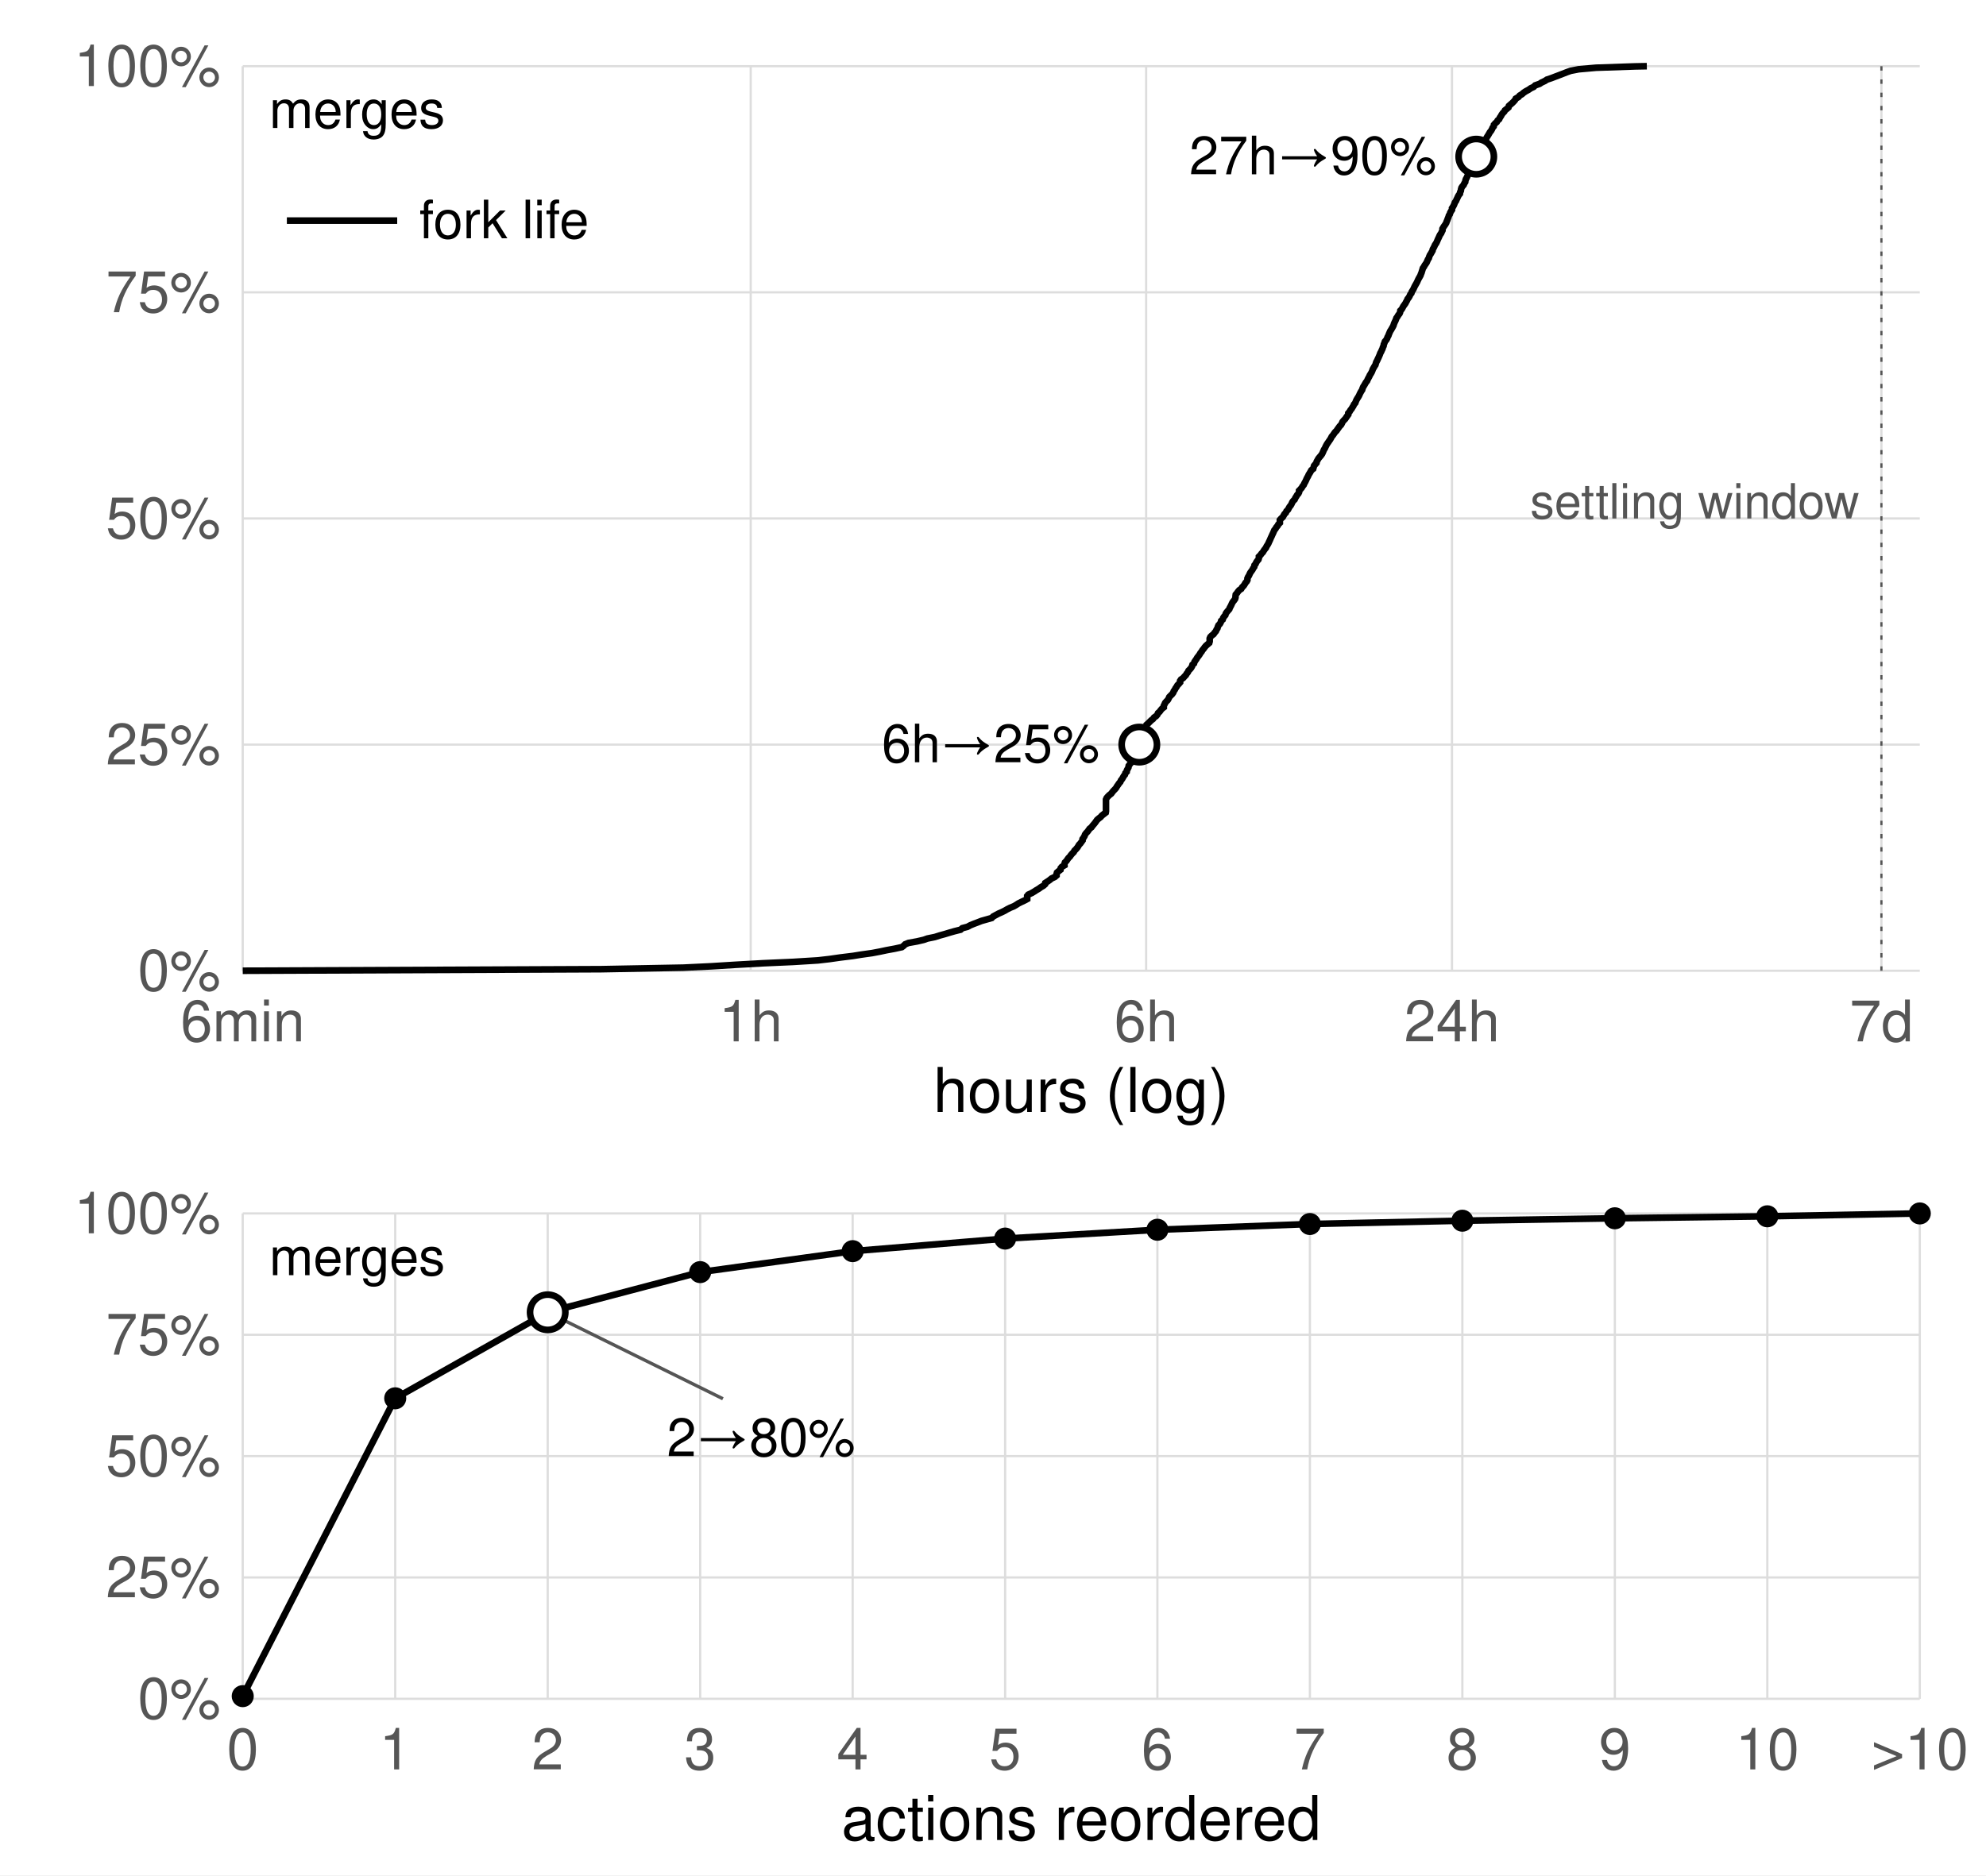
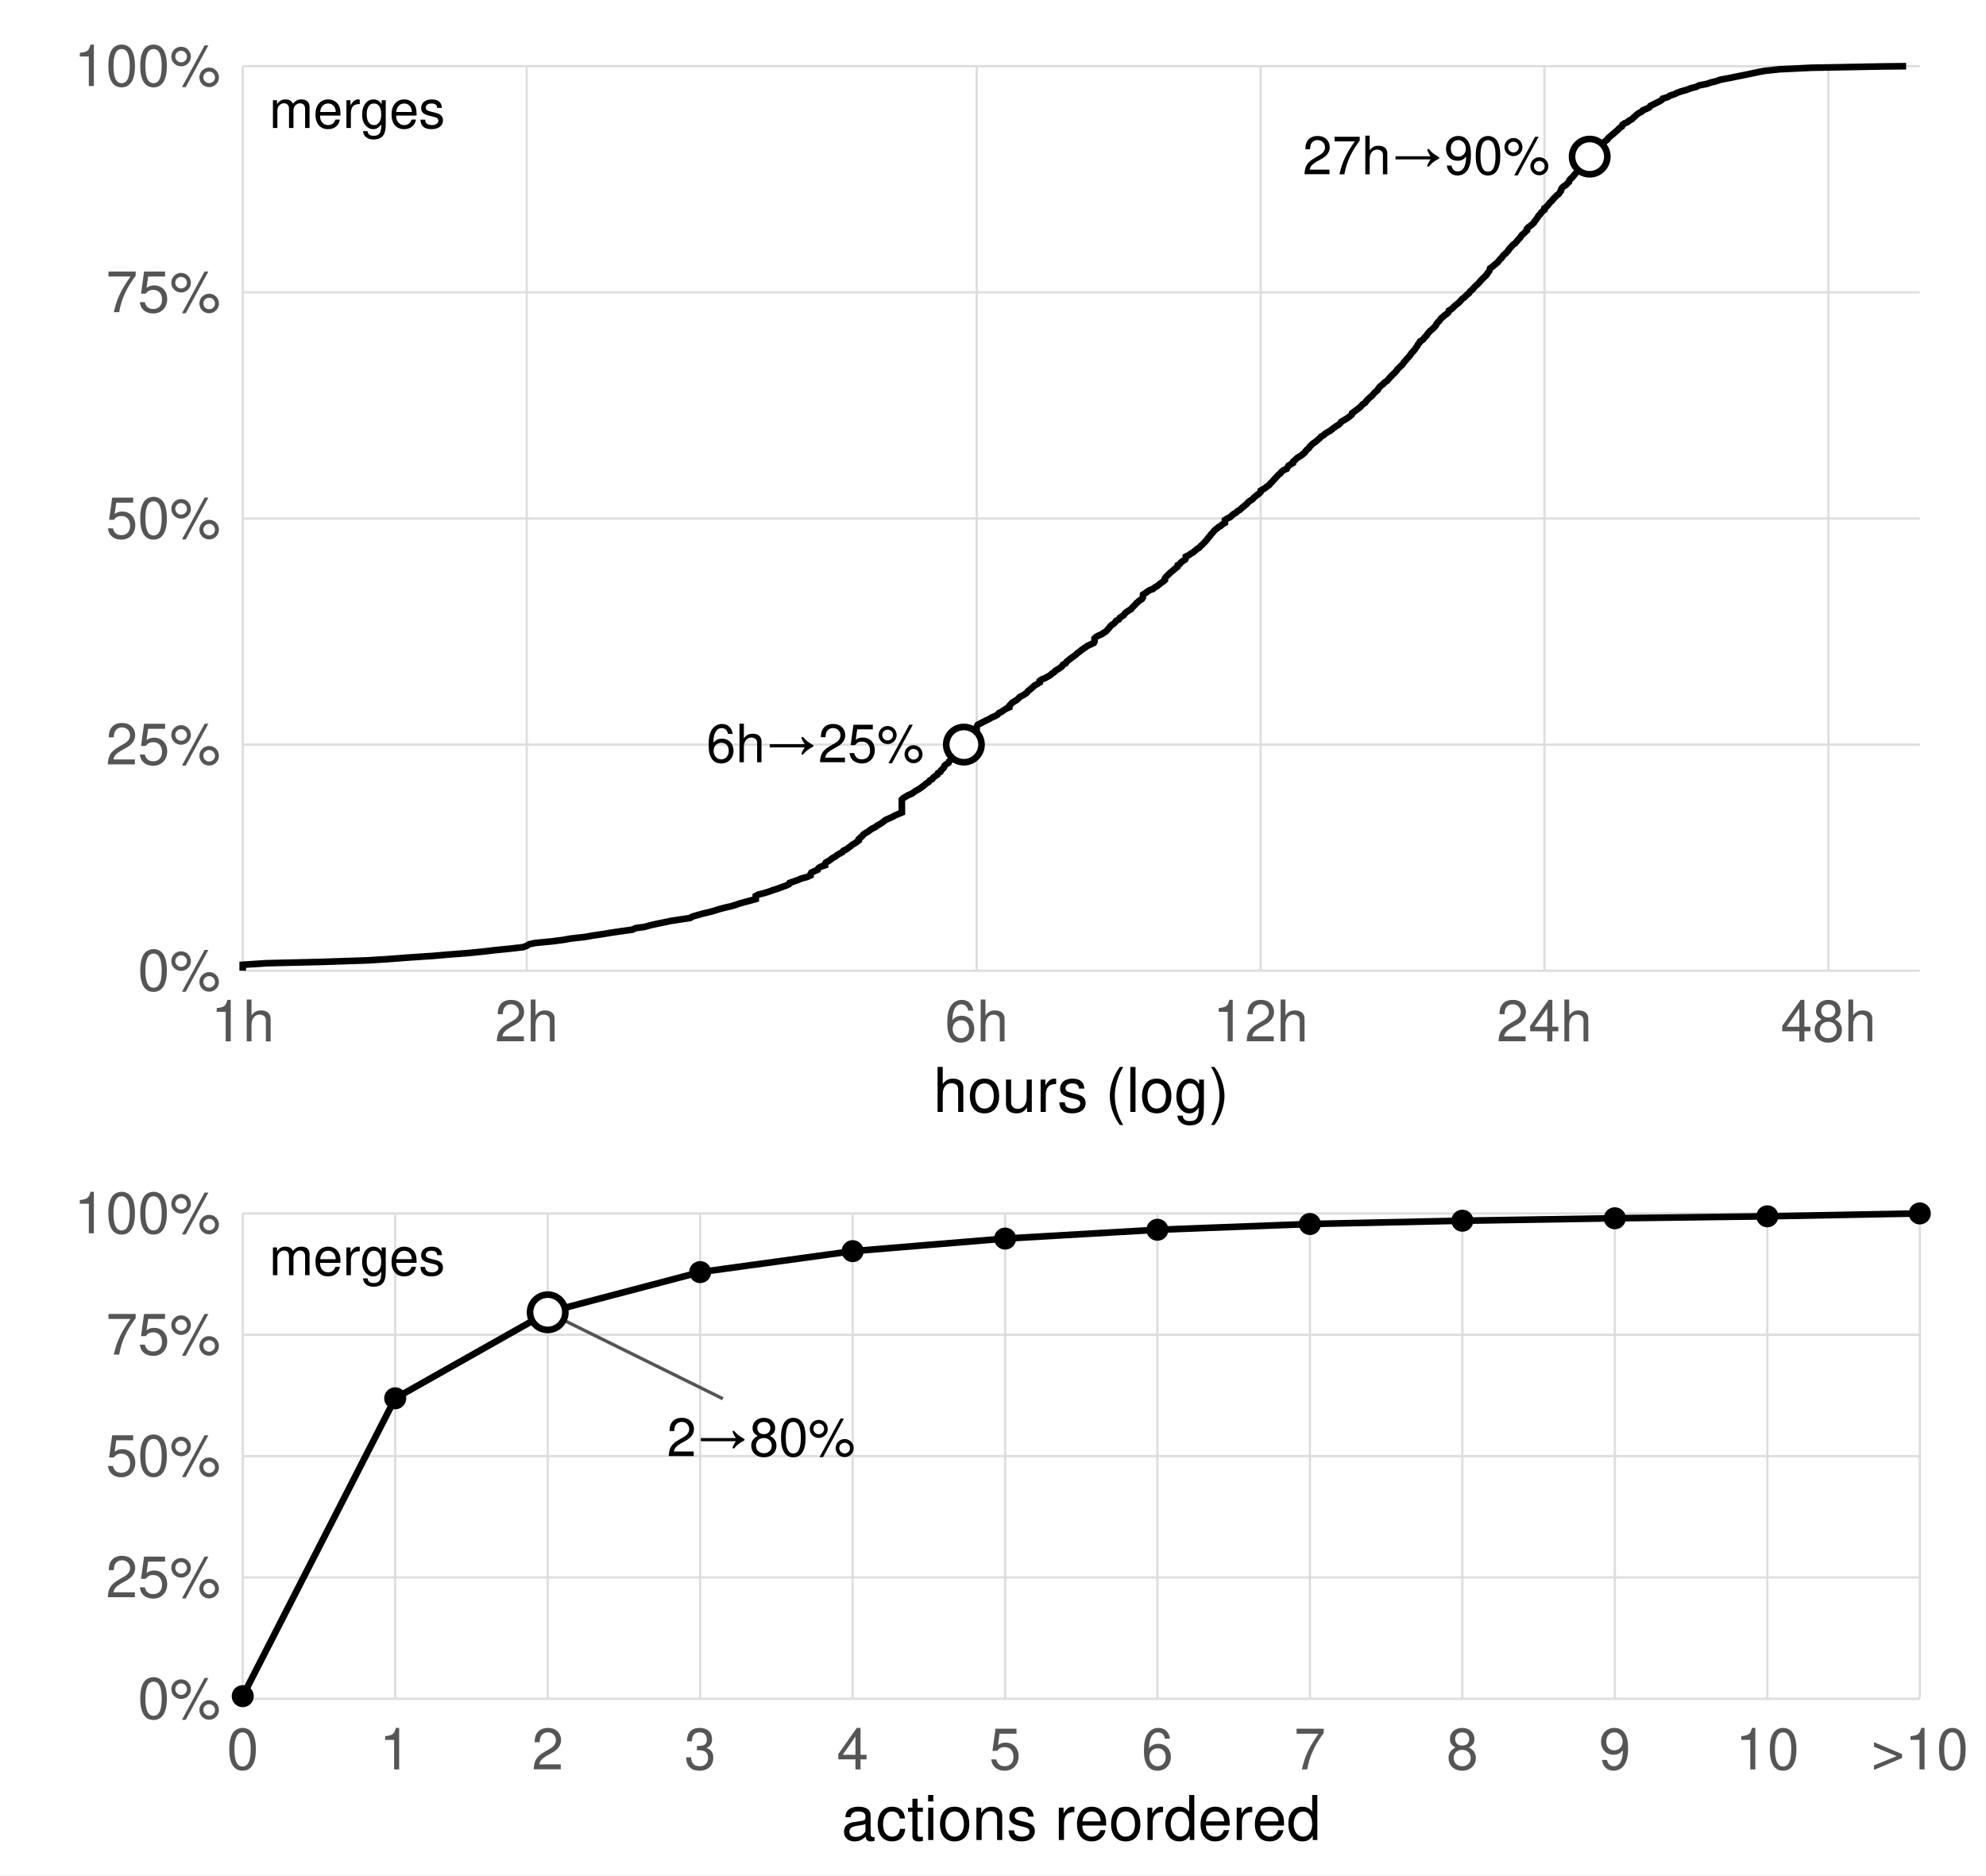
<svg xmlns="http://www.w3.org/2000/svg" width="900" height="850" viewBox="0 0 900 850">
  <rect width="900" height="850" fill="#ffffff" />
  <line x1="110" x2="870" y1="440.0" y2="440.0" stroke="#dddddd" />
  <text x="100.0" y="449.0" font-family="Helvetica, Arial, sans-serif" font-size="26" text-anchor="end" fill="#555555">0%</text>
  <line x1="110" x2="870" y1="337.5" y2="337.5" stroke="#dddddd" />
  <text x="100.0" y="346.5" font-family="Helvetica, Arial, sans-serif" font-size="26" text-anchor="end" fill="#555555">25%</text>
  <line x1="110" x2="870" y1="235.0" y2="235.0" stroke="#dddddd" />
  <text x="100.0" y="244.0" font-family="Helvetica, Arial, sans-serif" font-size="26" text-anchor="end" fill="#555555">50%</text>
  <line x1="110" x2="870" y1="132.5" y2="132.5" stroke="#dddddd" />
  <text x="100.0" y="141.5" font-family="Helvetica, Arial, sans-serif" font-size="26" text-anchor="end" fill="#555555">75%</text>
  <line x1="110" x2="870" y1="30.0" y2="30.0" stroke="#dddddd" />
  <text x="100.0" y="39.0" font-family="Helvetica, Arial, sans-serif" font-size="26" text-anchor="end" fill="#555555">100%</text>
  <line y1="30" y2="440" x1="110.0" x2="110.0" stroke="#dddddd" />
-   <text x="110.0" y="472.0" font-family="Helvetica, Arial, sans-serif" font-size="26" text-anchor="middle" fill="#555555">6min</text>
-   <line y1="30" y2="440" x1="340.2" x2="340.2" stroke="#dddddd" />
-   <text x="340.2" y="472.0" font-family="Helvetica, Arial, sans-serif" font-size="26" text-anchor="middle" fill="#555555">1h</text>
-   <line y1="30" y2="440" x1="519.4" x2="519.4" stroke="#dddddd" />
-   <text x="519.4" y="472.0" font-family="Helvetica, Arial, sans-serif" font-size="26" text-anchor="middle" fill="#555555">6h</text>
-   <line y1="30" y2="440" x1="658.0" x2="658.0" stroke="#dddddd" />
-   <text x="658.0" y="472.0" font-family="Helvetica, Arial, sans-serif" font-size="26" text-anchor="middle" fill="#555555">24h</text>
-   <line y1="30" y2="440" x1="852.6" x2="852.6" stroke="#dddddd" />
-   <text x="852.6" y="472.0" font-family="Helvetica, Arial, sans-serif" font-size="26" text-anchor="middle" fill="#555555">7d</text>
+   <text x="110.0" y="472.0" font-family="Helvetica, Arial, sans-serif" font-size="26" text-anchor="middle" fill="#555555">1h</text>
+   <line y1="30" y2="440" x1="238.7" x2="238.7" stroke="#dddddd" />
+   <text x="238.7" y="472.0" font-family="Helvetica, Arial, sans-serif" font-size="26" text-anchor="middle" fill="#555555">2h</text>
+   <line y1="30" y2="440" x1="442.6" x2="442.6" stroke="#dddddd" />
+   <text x="442.6" y="472.0" font-family="Helvetica, Arial, sans-serif" font-size="26" text-anchor="middle" fill="#555555">6h</text>
+   <line y1="30" y2="440" x1="571.3" x2="571.3" stroke="#dddddd" />
+   <text x="571.3" y="472.0" font-family="Helvetica, Arial, sans-serif" font-size="26" text-anchor="middle" fill="#555555">12h</text>
+   <line y1="30" y2="440" x1="699.9" x2="699.9" stroke="#dddddd" />
+   <text x="699.9" y="472.0" font-family="Helvetica, Arial, sans-serif" font-size="26" text-anchor="middle" fill="#555555">24h</text>
+   <line y1="30" y2="440" x1="828.6" x2="828.6" stroke="#dddddd" />
+   <text x="828.6" y="472.0" font-family="Helvetica, Arial, sans-serif" font-size="26" text-anchor="middle" fill="#555555">48h</text>
  <text x="490.0" y="504.0" font-family="Helvetica, Arial, sans-serif" font-size="28" text-anchor="middle" fill="#000000">hours (log)</text>
  <text x="122.0" y="58.0" font-family="Helvetica, Arial, sans-serif" font-size="24" text-anchor="start" fill="#000000">merges</text>
-   <line y1="30" y2="440" x1="852.6" x2="852.6" stroke="#555555" stroke-dasharray="2 4" />
-   <text x="842.6" y="235.0" font-family="Helvetica, Arial, sans-serif" font-size="22" text-anchor="end" fill="#555555">settling window</text>
-   <polyline fill="none" stroke="#000000" stroke-width="3" points="110.0,440.0 272.4,439.3 309.7,438.6 322.1,438.0 333.4,437.3 345.9,436.6 359.4,436.0 370.7,435.3 375.9,434.7 380.8,434.0 386.5,433.3 390.2,432.7 395.2,432.0 398.9,431.3 401.7,430.7 405.5,430.0 408.7,429.3 409.5,428.7 410.2,428.0 411.7,427.4 415.6,426.7 418.6,426.0 420.3,425.4 423.7,424.7 425.9,424.0 428.1,423.4 430.4,422.7 432.5,422.1 435.3,421.4 436.1,420.7 438.4,420.1 439.7,419.4 441.4,418.7 443.0,418.1 444.8,417.4 447.3,416.7 449.4,416.1 450.1,415.4 451.2,414.8 452.5,414.1 454.1,413.4 455.3,412.8 456.5,412.1 457.9,411.4 459.4,410.8 460.6,410.1 461.5,409.5 462.9,408.8 464.4,408.1 465.5,407.5 465.5,406.8 465.5,406.1 466.0,405.5 467.5,404.8 468.7,404.1 469.6,403.5 470.8,402.8 471.6,402.2 472.8,401.5 473.6,400.8 473.7,400.2 474.8,399.5 475.8,398.8 476.5,398.2 478.0,397.5 478.8,396.8 478.8,396.2 479.0,395.5 479.7,394.9 480.6,394.2 480.7,393.5 481.2,392.9 482.4,392.2 482.4,391.5 482.6,390.9 483.3,390.2 483.7,389.6 484.2,388.9 484.9,388.2 485.3,387.6 485.9,386.9 486.6,386.2 486.9,385.6 487.6,384.9 488.2,384.2 488.6,383.6 489.0,382.9 489.6,382.3 490.1,381.6 490.6,380.9 490.6,380.3 491.1,379.6 491.5,378.9 491.7,378.3 492.2,377.6 492.8,377.0 493.3,376.3 493.8,375.6 494.6,375.0 495.1,374.3 495.7,373.6 496.2,373.0 496.7,372.3 497.2,371.6 497.9,371.0 498.8,370.3 499.3,369.7 500.2,369.0 501.1,368.3 501.2,367.7 501.2,367.0 501.2,366.3 501.2,365.7 501.2,365.0 501.2,364.4 501.2,363.7 501.2,363.0 501.2,362.4 501.5,361.7 502.1,361.0 502.7,360.4 503.6,359.7 504.1,359.0 504.6,358.4 505.3,357.7 505.8,357.1 506.2,356.4 506.7,355.7 507.1,355.1 507.7,354.4 508.0,353.7 508.5,353.1 508.9,352.4 509.3,351.7 509.8,351.1 510.0,350.4 510.6,349.8 510.7,349.1 511.1,348.4 511.4,347.8 511.5,347.1 512.0,346.4 512.5,345.8 512.6,345.1 513.0,344.5 513.3,343.8 513.7,343.1 513.9,342.5 514.4,341.8 514.6,341.1 515.1,340.5 515.2,339.8 515.5,339.1 515.7,338.5 516.0,337.8 516.5,337.2 517.0,336.5 517.0,335.8 517.2,335.2 517.8,334.5 518.1,333.8 518.5,333.2 518.8,332.5 519.2,331.9 519.4,331.2 519.4,330.5 519.4,329.9 519.5,329.2 519.6,328.5 520.3,327.9 521.0,327.2 521.7,326.5 522.5,325.9 523.0,325.2 523.9,324.6 524.5,323.9 524.8,323.2 525.5,322.6 526.0,321.9 526.6,321.2 527.4,320.6 527.4,319.9 527.7,319.3 528.0,318.6 528.6,317.9 529.2,317.3 529.6,316.6 529.9,315.9 530.5,315.3 531.2,314.6 531.7,313.9 531.9,313.3 532.4,312.6 532.7,312.0 533.2,311.3 533.6,310.6 534.2,310.0 534.8,309.3 534.8,308.6 535.2,308.0 536.2,307.3 536.8,306.6 537.4,306.0 537.8,305.3 538.3,304.7 538.6,304.0 539.3,303.3 539.8,302.7 540.2,302.0 540.4,301.3 541.1,300.7 541.3,300.0 541.7,299.4 542.2,298.7 542.6,298.0 543.1,297.4 543.6,296.7 544.0,296.0 544.5,295.4 544.9,294.7 545.5,294.0 545.9,293.4 546.5,292.7 547.2,292.1 548.0,291.4 548.2,290.7 548.2,290.1 548.2,289.4 548.5,288.7 549.1,288.1 550.0,287.4 550.4,286.8 551.0,286.1 551.3,285.4 551.7,284.8 551.9,284.1 552.2,283.4 552.8,282.8 553.2,282.1 553.4,281.4 554.1,280.8 554.3,280.1 554.7,279.5 555.3,278.8 555.5,278.1 555.9,277.5 556.5,276.8 557.1,276.1 557.3,275.5 557.7,274.8 558.0,274.2 558.3,273.5 558.7,272.8 559.2,272.2 559.7,271.5 559.9,270.8 559.9,270.2 560.0,269.5 560.6,268.8 561.0,268.2 561.6,267.5 562.5,266.9 562.9,266.2 563.6,265.5 564.0,264.9 564.4,264.2 565.0,263.5 565.3,262.9 565.3,262.2 565.6,261.5 566.0,260.9 566.3,260.2 566.6,259.6 567.1,258.9 567.6,258.2 567.9,257.6 568.4,256.9 568.5,256.2 569.0,255.6 569.3,254.9 569.7,254.3 570.3,253.6 570.5,252.9 570.5,252.3 571.2,251.6 571.7,250.9 572.3,250.3 572.7,249.6 573.2,248.9 573.7,248.3 574.0,247.6 574.4,247.0 574.8,246.3 575.1,245.6 575.4,245.0 575.7,244.3 576.0,243.6 576.3,243.0 576.6,242.3 576.9,241.7 577.2,241.0 577.5,240.3 578.0,239.7 578.4,239.0 579.0,238.3 579.3,237.7 580.0,237.0 580.0,236.3 580.0,235.7 580.6,235.0 581.3,234.4 581.7,233.7 582.1,233.0 582.7,232.4 583.0,231.7 583.7,231.0 584.0,230.4 584.4,229.7 584.9,229.1 585.3,228.4 585.6,227.7 586.0,227.1 586.7,226.4 587.0,225.7 587.4,225.1 587.8,224.4 588.4,223.7 588.7,223.1 588.7,222.4 589.3,221.8 589.9,221.1 590.3,220.4 590.8,219.8 591.1,219.1 591.5,218.4 591.8,217.8 592.1,217.1 592.4,216.5 592.8,215.8 593.1,215.1 593.5,214.5 593.9,213.8 594.3,213.1 595.1,212.5 595.3,211.8 595.5,211.1 596.0,210.5 596.6,209.8 596.7,209.2 597.1,208.5 597.5,207.8 598.0,207.2 598.6,206.5 599.1,205.8 599.4,205.2 599.7,204.5 600.0,203.8 600.4,203.2 600.7,202.5 601.0,201.9 601.4,201.2 601.9,200.5 602.3,199.9 602.8,199.2 603.2,198.5 603.5,197.9 604.1,197.2 604.5,196.6 605.0,195.9 605.7,195.2 606.1,194.6 606.6,193.9 607.1,193.2 607.7,192.6 608.1,191.9 608.4,191.2 608.9,190.6 609.6,189.9 610.0,189.3 610.5,188.6 611.0,187.9 611.0,187.3 611.6,186.6 612.0,185.9 612.5,185.3 612.9,184.6 613.3,184.0 613.6,183.3 614.2,182.6 614.4,182.0 614.7,181.3 615.1,180.6 615.5,180.0 615.9,179.3 616.2,178.6 616.5,178.0 616.9,177.3 617.3,176.7 617.5,176.0 617.8,175.3 618.2,174.7 618.6,174.0 619.0,173.3 619.5,172.7 619.8,172.0 620.1,171.4 620.5,170.7 620.8,170.0 621.2,169.4 621.6,168.7 621.9,168.0 622.1,167.4 622.5,166.7 622.9,166.0 623.3,165.4 623.5,164.7 623.7,164.1 624.1,163.4 624.4,162.7 624.7,162.1 625.0,161.4 625.3,160.7 625.5,160.1 625.9,159.4 626.2,158.7 626.5,158.1 626.7,157.4 627.0,156.8 627.1,156.1 627.4,155.4 627.6,154.8 628.2,154.1 628.6,153.4 628.8,152.8 629.2,152.1 629.4,151.5 629.7,150.8 630.0,150.1 630.4,149.5 630.8,148.8 631.2,148.1 631.5,147.5 631.7,146.8 632.0,146.1 632.3,145.5 632.6,144.8 632.8,144.2 633.3,143.5 633.7,142.8 634.2,142.2 634.5,141.5 634.6,140.8 635.2,140.2 635.6,139.5 635.9,138.9 636.4,138.2 636.9,137.5 637.2,136.9 637.6,136.2 637.9,135.5 638.4,134.9 638.8,134.2 639.1,133.5 639.6,132.9 639.8,132.2 640.2,131.6 640.6,130.9 640.9,130.2 641.2,129.6 641.6,128.9 642.0,128.2 642.3,127.6 642.6,126.9 642.9,126.3 643.3,125.6 643.7,124.9 643.9,124.3 644.2,123.6 644.4,122.9 644.6,122.3 644.8,121.6 645.3,120.9 645.6,120.3 646.1,119.6 646.5,119.0 646.8,118.3 647.1,117.6 647.5,117.0 647.7,116.3 648.0,115.6 648.4,115.0 648.8,114.3 649.2,113.6 649.3,113.0 649.7,112.3 650.0,111.7 650.3,111.0 650.8,110.3 651.1,109.7 651.4,109.0 651.7,108.3 652.0,107.7 652.3,107.0 652.6,106.4 653.1,105.7 653.4,105.0 653.7,104.4 653.7,103.7 654.1,103.0 654.5,102.4 655.0,101.7 655.4,101.0 655.6,100.4 655.9,99.7 656.1,99.1 656.4,98.4 656.6,97.7 657.0,97.1 657.2,96.4 657.6,95.7 658.0,95.1 658.0,94.4 658.4,93.8 658.8,93.1 659.1,92.4 659.3,91.8 659.8,91.1 660.1,90.4 660.4,89.8 660.7,89.1 661.1,88.4 661.6,87.8 661.7,87.1 662.0,86.5 662.1,85.8 662.3,85.1 662.7,84.5 663.3,83.8 663.6,83.1 664.0,82.5 664.1,81.8 664.3,81.2 664.7,80.5 665.0,79.8 665.3,79.2 665.7,78.5 666.0,77.8 666.1,77.2 666.6,76.5 666.9,75.8 667.2,75.2 667.6,74.5 667.9,73.9 668.1,73.2 668.3,72.5 668.5,71.9 669.0,71.2 669.2,70.5 669.7,69.9 669.8,69.2 670.2,68.6 670.6,67.9 671.1,67.2 671.5,66.6 671.9,65.9 672.0,65.2 672.4,64.6 672.9,63.9 673.4,63.2 673.6,62.6 674.0,61.9 674.4,61.3 674.8,60.6 675.2,59.9 675.7,59.3 676.1,58.6 676.4,57.9 676.9,57.3 677.0,56.6 677.6,55.9 678.3,55.3 678.7,54.6 679.4,54.0 679.7,53.3 680.2,52.6 680.5,52.0 681.0,51.3 681.7,50.6 682.0,50.0 682.9,49.3 683.6,48.7 683.8,48.0 684.6,47.3 685.3,46.7 686.0,46.0 686.6,45.3 686.9,44.7 688.1,44.0 688.7,43.3 689.7,42.7 690.5,42.0 691.4,41.4 692.7,40.7 693.7,40.0 695.0,39.4 695.7,38.7 697.7,38.0 698.6,37.4 700.1,36.7 701.0,36.1 703.1,35.4 704.9,34.7 706.5,34.1 708.3,33.4 710.1,32.7 711.8,32.1 715.4,31.4 723.3,30.7 741.0,30.1 746.3,30.0" />
-   <line x1="130" x2="180" y1="100" y2="100" stroke="#000000" stroke-width="3" />
-   <text x="190.0" y="108.0" font-family="Helvetica, Arial, sans-serif" font-size="24" text-anchor="start" fill="#000000">fork life</text>
-   <circle cx="516.3" cy="337.5" r="8" fill="#ffffff" stroke="#000000" stroke-width="3" />
-   <text x="498.3" y="345.5" font-family="Helvetica, Arial, sans-serif" font-size="24" text-anchor="end" fill="#000000">6h→25%</text>
-   <circle cx="669.0" cy="71.0" r="8" fill="#ffffff" stroke="#000000" stroke-width="3" />
-   <text x="651.0" y="79.0" font-family="Helvetica, Arial, sans-serif" font-size="24" text-anchor="end" fill="#000000">27h→90%</text>
+   <polyline fill="none" stroke="#000000" stroke-width="3" points="110.0,440.0 110.0,439.3 110.0,438.6 110.0,438.0 110.0,437.3 120.5,436.6 145.6,436.0 166.6,435.3 176.2,434.7 185.3,434.0 195.9,433.3 202.8,432.7 212.0,432.0 219.0,431.3 224.1,430.7 231.1,430.0 237.1,429.3 238.7,428.7 239.8,428.0 242.6,427.4 250.0,426.7 255.4,426.0 258.7,425.4 265.0,424.7 269.0,424.0 273.1,423.4 277.3,422.7 281.4,422.1 286.5,421.4 288.0,420.7 292.2,420.1 294.7,419.4 297.8,418.7 300.8,418.1 304.1,417.4 308.7,416.7 312.7,416.1 313.9,415.4 316.0,414.8 318.5,414.1 321.5,413.4 323.7,412.8 325.9,412.1 328.5,411.4 331.2,410.8 333.5,410.1 335.2,409.5 337.8,408.8 340.4,408.1 342.5,407.5 342.5,406.8 342.5,406.1 343.6,405.5 346.3,404.8 348.6,404.1 350.2,403.5 352.4,402.8 354.0,402.2 356.0,401.5 357.5,400.8 357.8,400.2 359.8,399.5 361.8,398.8 363.1,398.2 365.8,397.5 367.3,396.8 367.3,396.2 367.7,395.5 369.0,394.9 370.6,394.2 370.9,393.5 371.8,392.9 373.9,392.2 373.9,391.5 374.3,390.9 375.6,390.2 376.4,389.6 377.3,388.9 378.6,388.2 379.3,387.6 380.5,386.9 381.8,386.2 382.2,385.6 383.7,384.9 384.6,384.2 385.4,383.6 386.2,382.9 387.3,382.3 388.3,381.6 389.2,380.9 389.2,380.3 390.0,379.6 390.8,378.9 391.2,378.3 392.2,377.6 393.3,377.0 394.2,376.3 395.2,375.6 396.5,375.0 397.4,374.3 398.6,373.6 399.6,373.0 400.5,372.3 401.4,371.6 402.8,371.0 404.4,370.3 405.4,369.7 407.0,369.0 408.7,368.3 408.7,367.7 408.7,367.0 408.7,366.3 408.7,365.7 408.7,365.0 408.7,364.4 408.7,363.7 408.7,363.0 408.7,362.4 409.4,361.7 410.6,361.0 411.6,360.4 413.3,359.7 414.2,359.0 415.1,358.4 416.4,357.7 417.3,357.1 418.2,356.4 419.1,355.7 419.8,355.1 420.9,354.4 421.4,353.7 422.5,353.1 423.0,352.4 423.9,351.7 424.8,351.1 425.1,350.4 426.2,349.8 426.5,349.1 427.3,348.4 427.8,347.8 428.0,347.1 428.8,346.4 429.8,345.8 430.1,345.1 430.8,344.5 431.3,343.8 432.0,343.1 432.3,342.5 433.3,341.8 433.7,341.1 434.7,340.5 434.9,339.8 435.4,339.1 435.8,338.5 436.3,337.8 437.2,337.2 438.1,336.5 438.1,335.8 438.5,335.2 439.6,334.5 440.3,333.8 440.9,333.2 441.4,332.5 442.2,331.9 442.6,331.2 442.6,330.5 442.6,329.9 442.7,329.2 443.1,328.5 444.3,327.9 445.6,327.2 447.0,326.5 448.3,325.9 449.4,325.2 450.9,324.6 452.1,323.9 452.7,323.2 453.9,322.6 454.9,321.9 456.0,321.2 457.4,320.6 457.4,319.9 458.0,319.3 458.6,318.6 459.7,317.9 460.7,317.3 461.5,316.6 462.1,315.9 463.3,315.3 464.5,314.6 465.4,313.9 465.8,313.3 466.7,312.6 467.4,312.0 468.2,311.3 469.0,310.6 470.1,310.0 471.2,309.3 471.2,308.6 472.0,308.0 473.7,307.3 475.0,306.6 476.0,306.0 476.7,305.3 477.7,304.7 478.3,304.0 479.5,303.3 480.4,302.7 481.3,302.0 481.7,301.3 482.9,300.7 483.3,300.0 484.0,299.4 484.9,298.7 485.8,298.0 486.7,297.4 487.6,296.7 488.3,296.0 489.2,295.4 490.0,294.7 491.0,294.0 491.9,293.4 492.9,292.7 494.2,292.1 495.7,291.4 496.0,290.7 496.0,290.1 496.0,289.4 496.7,288.7 497.8,288.1 499.4,287.4 500.2,286.8 501.3,286.1 501.9,285.4 502.5,284.8 503.0,284.1 503.6,283.4 504.6,282.8 505.3,282.1 505.8,281.4 507.0,280.8 507.4,280.1 508.2,279.5 509.3,278.8 509.7,278.1 510.4,277.5 511.4,276.8 512.6,276.1 513.0,275.5 513.7,274.8 514.3,274.2 514.9,273.5 515.7,272.8 516.4,272.2 517.5,271.5 517.9,270.8 517.9,270.2 518.0,269.5 519.1,268.8 519.9,268.2 521.0,267.5 522.6,266.9 523.4,266.2 524.6,265.5 525.3,264.9 526.2,264.2 527.2,263.5 527.9,262.9 527.9,262.2 528.4,261.5 529.0,260.9 529.7,260.2 530.3,259.6 531.2,258.9 532.0,258.2 532.7,257.6 533.6,256.9 533.7,256.2 534.7,255.6 535.2,254.9 536.0,254.3 537.1,253.6 537.4,252.9 537.4,252.3 538.8,251.6 539.7,250.9 540.8,250.3 541.6,249.6 542.4,248.9 543.4,248.3 544.0,247.6 544.7,247.0 545.4,246.3 546.1,245.6 546.6,245.0 547.2,244.3 547.7,243.6 548.3,243.0 548.7,242.3 549.3,241.7 549.9,241.0 550.5,240.3 551.3,239.7 552.1,239.0 553.3,238.3 553.9,237.7 555.1,237.0 555.1,236.3 555.1,235.7 556.2,235.0 557.5,234.4 558.2,233.7 559.0,233.0 560.1,232.4 560.8,231.7 562.0,231.0 562.6,230.4 563.4,229.7 564.2,229.1 565.0,228.4 565.6,227.7 566.3,227.1 567.5,226.4 568.1,225.7 568.8,225.1 569.6,224.4 570.6,223.7 571.2,223.1 571.3,222.4 572.3,221.8 573.5,221.1 574.3,220.4 575.2,219.8 575.7,219.1 576.5,218.4 577.0,217.8 577.6,217.1 578.2,216.5 578.8,215.8 579.5,215.1 580.3,214.5 580.8,213.8 581.7,213.1 583.1,212.5 583.5,211.8 583.9,211.1 584.8,210.5 586.0,209.8 586.1,209.2 586.9,208.5 587.6,207.8 588.4,207.2 589.6,206.5 590.5,205.8 591.2,205.2 591.7,204.5 592.3,203.8 593.1,203.2 593.5,202.5 594.1,201.9 594.8,201.2 595.8,200.5 596.6,199.9 597.4,199.2 598.2,198.5 598.7,197.9 599.9,197.2 600.5,196.6 601.6,195.9 602.9,195.2 603.6,194.6 604.5,193.9 605.5,193.2 606.5,192.6 607.3,191.9 607.8,191.2 608.8,190.6 610.0,189.9 610.9,189.3 611.8,188.6 612.6,187.9 612.7,187.3 613.7,186.6 614.6,185.9 615.4,185.3 616.3,184.6 616.9,184.0 617.5,183.3 618.6,182.6 619.0,182.0 619.6,181.3 620.3,180.6 621.0,180.0 621.8,179.3 622.4,178.6 622.9,178.0 623.7,177.3 624.4,176.7 624.7,176.0 625.3,175.3 626.0,174.7 626.9,174.0 627.5,173.3 628.5,172.7 629.1,172.0 629.6,171.4 630.3,170.7 630.9,170.0 631.6,169.4 632.3,168.7 632.9,168.0 633.3,167.4 634.0,166.7 634.7,166.0 635.4,165.4 635.9,164.7 636.3,164.1 637.0,163.4 637.5,162.7 638.1,162.1 638.7,161.4 639.3,160.7 639.6,160.1 640.3,159.4 640.9,158.7 641.4,158.1 641.8,157.4 642.3,156.8 642.6,156.1 643.2,155.4 643.5,154.8 644.6,154.1 645.3,153.4 645.7,152.8 646.5,152.1 646.8,151.5 647.4,150.8 648.0,150.1 648.7,149.5 649.5,148.8 650.2,148.1 650.7,147.5 651.0,146.8 651.6,146.1 652.2,145.5 652.7,144.8 653.2,144.2 654.0,143.5 654.8,142.8 655.7,142.2 656.4,141.5 656.6,140.8 657.6,140.2 658.4,139.5 659.0,138.9 659.8,138.2 660.7,137.5 661.4,136.9 662.0,136.2 662.6,135.5 663.5,134.9 664.2,134.2 664.9,133.5 665.7,132.9 666.1,132.2 666.8,131.6 667.6,130.9 668.1,130.2 668.7,129.6 669.5,128.9 670.2,128.2 670.7,127.6 671.3,126.9 671.9,126.3 672.6,125.6 673.4,124.9 673.8,124.3 674.3,123.6 674.8,122.9 675.1,122.3 675.3,121.6 676.3,120.9 677.0,120.3 677.8,119.6 678.6,119.0 679.2,118.3 679.7,117.6 680.4,117.0 680.9,116.3 681.4,115.6 682.2,115.0 682.8,114.3 683.5,113.6 683.8,113.0 684.4,112.3 685.0,111.7 685.6,111.0 686.6,110.3 687.1,109.7 687.7,109.0 688.3,108.3 688.9,107.7 689.3,107.0 689.8,106.4 690.7,105.7 691.3,105.0 692.0,104.4 692.0,103.7 692.6,103.0 693.5,102.4 694.3,101.7 695.1,101.0 695.4,100.4 696.0,99.7 696.4,99.1 696.9,98.4 697.3,97.7 698.0,97.1 698.4,96.4 699.1,95.7 699.9,95.1 699.9,94.4 700.7,93.8 701.4,93.1 701.9,92.4 702.4,91.8 703.2,91.1 703.7,90.4 704.3,89.8 705.0,89.1 705.7,88.4 706.5,87.8 706.9,87.1 707.4,86.5 707.5,85.8 707.9,85.1 708.6,84.5 709.7,83.8 710.3,83.1 711.0,82.5 711.2,81.8 711.6,81.2 712.4,80.5 713.0,79.8 713.5,79.2 714.1,78.5 714.8,77.8 715.0,77.2 715.9,76.5 716.4,75.8 717.0,75.2 717.8,74.5 718.3,73.9 718.6,73.2 719.0,72.5 719.5,71.9 720.4,71.2 720.8,70.5 721.6,69.9 721.8,69.2 722.5,68.6 723.3,67.9 724.2,67.2 724.9,66.6 725.7,65.9 725.9,65.2 726.7,64.6 727.6,63.9 728.5,63.2 728.8,62.6 729.6,61.9 730.3,61.3 731.2,60.6 731.9,59.9 732.7,59.3 733.4,58.6 734.1,57.9 735.0,57.3 735.2,56.6 736.2,55.9 737.6,55.3 738.4,54.6 739.6,54.0 740.2,53.3 741.1,52.6 741.7,52.0 742.6,51.3 744.0,50.6 744.5,50.0 746.2,49.3 747.4,48.7 747.9,48.0 749.3,47.3 750.5,46.7 751.9,46.0 753.1,45.3 753.5,44.7 755.8,44.0 756.9,43.3 758.8,42.7 760.2,42.0 761.9,41.4 764.4,40.7 766.2,40.0 768.6,39.4 770.0,38.7 773.6,38.0 775.3,37.4 778.1,36.7 779.7,36.1 783.6,35.4 787.0,34.7 790.0,34.1 793.4,33.4 796.6,32.7 799.9,32.1 806.5,31.4 821.1,30.7 853.9,30.1 863.8,30.0" />
+   <circle cx="436.8" cy="337.5" r="8" fill="#ffffff" stroke="#000000" stroke-width="3" />
+   <text x="418.8" y="345.5" font-family="Helvetica, Arial, sans-serif" font-size="24" text-anchor="end" fill="#000000">6h→25%</text>
+   <circle cx="720.4" cy="71.0" r="8" fill="#ffffff" stroke="#000000" stroke-width="3" />
+   <text x="702.4" y="79.0" font-family="Helvetica, Arial, sans-serif" font-size="24" text-anchor="end" fill="#000000">27h→90%</text>
  <g transform="translate(0,520)">
    <line x1="110" x2="870" y1="250.0" y2="250.0" stroke="#dddddd" />
    <text x="100.0" y="259.0" font-family="Helvetica, Arial, sans-serif" font-size="26" text-anchor="end" fill="#555555">0%</text>
    <line x1="110" x2="870" y1="195.0" y2="195.0" stroke="#dddddd" />
    <text x="100.0" y="204.0" font-family="Helvetica, Arial, sans-serif" font-size="26" text-anchor="end" fill="#555555">25%</text>
    <line x1="110" x2="870" y1="140.0" y2="140.0" stroke="#dddddd" />
    <text x="100.0" y="149.0" font-family="Helvetica, Arial, sans-serif" font-size="26" text-anchor="end" fill="#555555">50%</text>
    <line x1="110" x2="870" y1="85.0" y2="85.0" stroke="#dddddd" />
    <text x="100.0" y="94.0" font-family="Helvetica, Arial, sans-serif" font-size="26" text-anchor="end" fill="#555555">75%</text>
    <line x1="110" x2="870" y1="30.0" y2="30.0" stroke="#dddddd" />
    <text x="100.0" y="39.0" font-family="Helvetica, Arial, sans-serif" font-size="26" text-anchor="end" fill="#555555">100%</text>
    <line y1="30" y2="250" x1="110.0" x2="110.0" stroke="#dddddd" />
    <text x="110.0" y="282.0" font-family="Helvetica, Arial, sans-serif" font-size="26" text-anchor="middle" fill="#555555">0</text>
    <line y1="30" y2="250" x1="179.1" x2="179.1" stroke="#dddddd" />
    <text x="179.1" y="282.0" font-family="Helvetica, Arial, sans-serif" font-size="26" text-anchor="middle" fill="#555555">1</text>
    <line y1="30" y2="250" x1="248.2" x2="248.2" stroke="#dddddd" />
    <text x="248.2" y="282.0" font-family="Helvetica, Arial, sans-serif" font-size="26" text-anchor="middle" fill="#555555">2</text>
    <line y1="30" y2="250" x1="317.3" x2="317.3" stroke="#dddddd" />
    <text x="317.3" y="282.0" font-family="Helvetica, Arial, sans-serif" font-size="26" text-anchor="middle" fill="#555555">3</text>
    <line y1="30" y2="250" x1="386.4" x2="386.4" stroke="#dddddd" />
    <text x="386.4" y="282.0" font-family="Helvetica, Arial, sans-serif" font-size="26" text-anchor="middle" fill="#555555">4</text>
    <line y1="30" y2="250" x1="455.5" x2="455.5" stroke="#dddddd" />
    <text x="455.5" y="282.0" font-family="Helvetica, Arial, sans-serif" font-size="26" text-anchor="middle" fill="#555555">5</text>
    <line y1="30" y2="250" x1="524.5" x2="524.5" stroke="#dddddd" />
    <text x="524.5" y="282.0" font-family="Helvetica, Arial, sans-serif" font-size="26" text-anchor="middle" fill="#555555">6</text>
    <line y1="30" y2="250" x1="593.6" x2="593.6" stroke="#dddddd" />
    <text x="593.6" y="282.0" font-family="Helvetica, Arial, sans-serif" font-size="26" text-anchor="middle" fill="#555555">7</text>
    <line y1="30" y2="250" x1="662.7" x2="662.7" stroke="#dddddd" />
    <text x="662.7" y="282.0" font-family="Helvetica, Arial, sans-serif" font-size="26" text-anchor="middle" fill="#555555">8</text>
    <line y1="30" y2="250" x1="731.8" x2="731.8" stroke="#dddddd" />
    <text x="731.8" y="282.0" font-family="Helvetica, Arial, sans-serif" font-size="26" text-anchor="middle" fill="#555555">9</text>
    <line y1="30" y2="250" x1="800.9" x2="800.9" stroke="#dddddd" />
    <text x="800.9" y="282.0" font-family="Helvetica, Arial, sans-serif" font-size="26" text-anchor="middle" fill="#555555">10</text>
    <line y1="30" y2="250" x1="870.0" x2="870.0" stroke="#dddddd" />
    <text x="870.0" y="282.0" font-family="Helvetica, Arial, sans-serif" font-size="26" text-anchor="middle" fill="#555555">&gt;10</text>
    <text x="490.0" y="314.0" font-family="Helvetica, Arial, sans-serif" font-size="28" text-anchor="middle" fill="#000000">actions reordered</text>
    <text x="122.0" y="58.0" font-family="Helvetica, Arial, sans-serif" font-size="24" text-anchor="start" fill="#000000">merges</text>
    <polyline fill="none" stroke="#000000" stroke-width="3" points="110.0,248.8 179.1,113.8 248.2,74.8 317.3,56.6 386.4,47.1 455.5,41.4 524.5,37.4 593.6,34.8 662.7,33.3 731.8,32.2 800.9,31.3 870.0,30.0" />
    <circle cx="110.0" cy="248.8" r="5" fill="#000000" />
    <circle cx="179.1" cy="113.8" r="5" fill="#000000" />
    <circle cx="248.2" cy="74.8" r="5" fill="#000000" />
    <circle cx="317.3" cy="56.6" r="5" fill="#000000" />
    <circle cx="386.4" cy="47.1" r="5" fill="#000000" />
    <circle cx="455.5" cy="41.4" r="5" fill="#000000" />
    <circle cx="524.5" cy="37.4" r="5" fill="#000000" />
    <circle cx="593.6" cy="34.8" r="5" fill="#000000" />
    <circle cx="662.7" cy="33.3" r="5" fill="#000000" />
    <circle cx="731.8" cy="32.2" r="5" fill="#000000" />
    <circle cx="800.9" cy="31.3" r="5" fill="#000000" />
    <circle cx="870.0" cy="30.0" r="5" fill="#000000" />
    <line x1="248.2" y1="74.8" x2="327.6" y2="114.0" stroke="#555555" stroke-width="1.5" />
    <circle cx="248.2" cy="74.8" r="8" fill="#ffffff" stroke="#000000" stroke-width="3" />
    <text x="344.9" y="140.0" font-family="Helvetica, Arial, sans-serif" font-size="24" text-anchor="middle" fill="#000000">2→80%</text>
  </g>
</svg>
